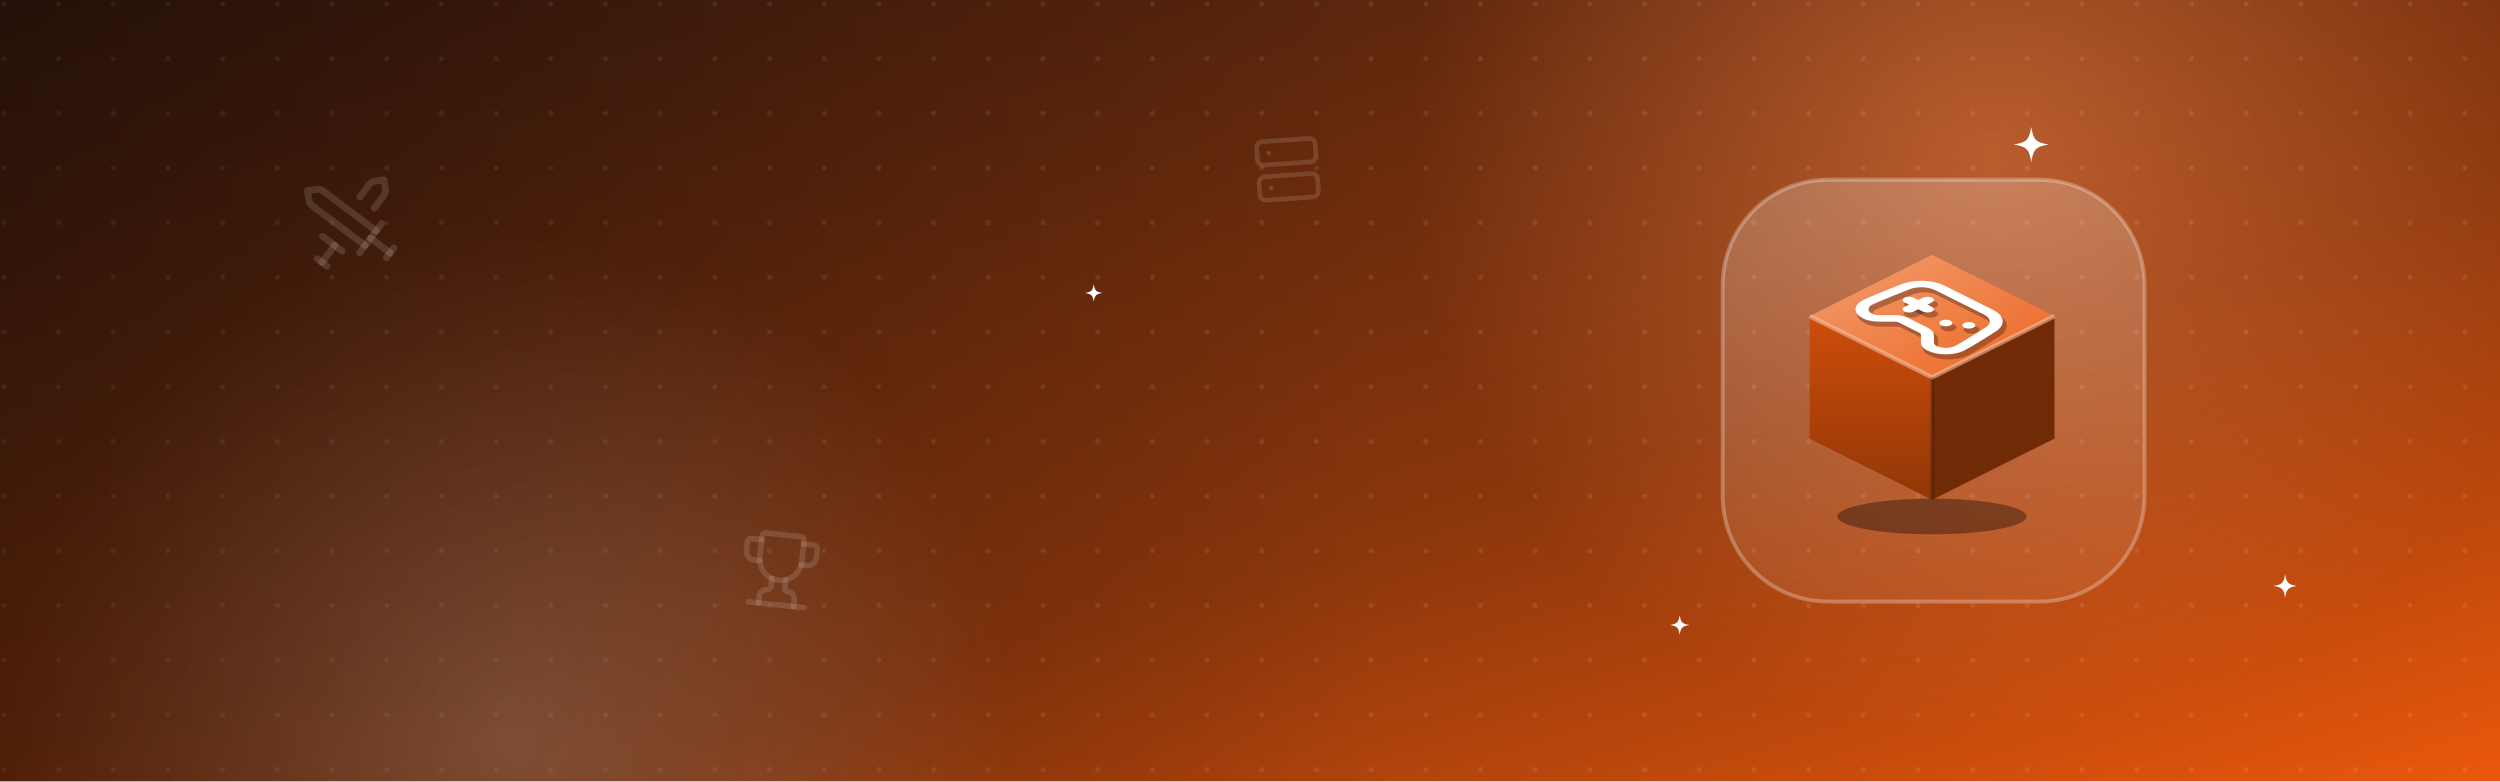
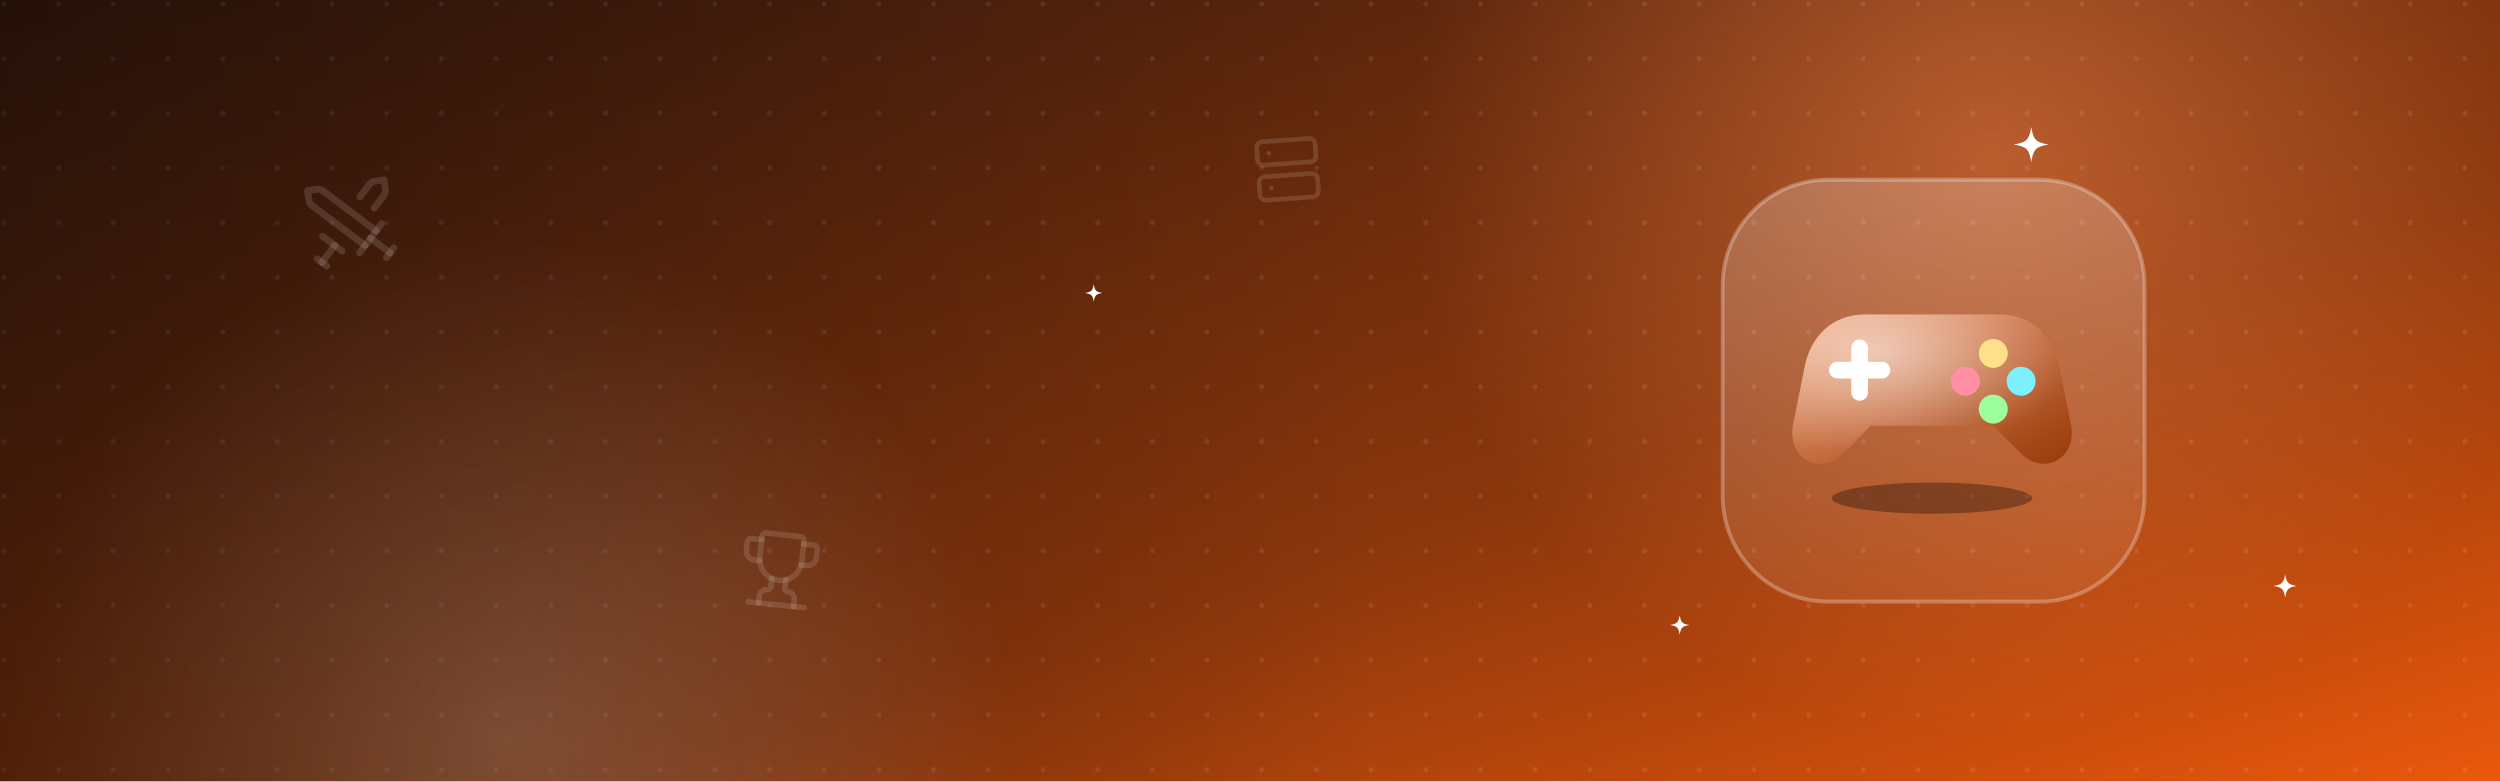
<svg xmlns="http://www.w3.org/2000/svg" viewBox="0 0 1280 400" role="img" aria-hidden="true">
  <defs>
    <linearGradient id="bg" x1="0" y1="0" x2="1" y2="1">
      <stop offset="0" stop-color="#37190d" />
      <stop offset=".62" stop-color="#8a360c" />
      <stop offset="1" stop-color="#ea580c" />
    </linearGradient>
    <radialGradient id="o1">
      <stop offset="0" stop-color="#ef8249" stop-opacity=".55" />
      <stop offset="1" stop-color="#ef8249" stop-opacity="0" />
    </radialGradient>
    <radialGradient id="o2">
      <stop offset="0" stop-color="#ffffff" stop-opacity=".22" />
      <stop offset="1" stop-color="#ffffff" stop-opacity="0" />
    </radialGradient>
    <pattern id="dots" width="28" height="28" patternUnits="userSpaceOnUse">
      <circle cx="2" cy="2" r="1.3" fill="#ffffff" fill-opacity=".09" />
    </pattern>
    <linearGradient id="glass" x1="0" y1="0" x2="0" y2="1">
      <stop offset="0" stop-color="#ffffff" stop-opacity=".22" />
      <stop offset="1" stop-color="#ffffff" stop-opacity=".06" />
    </linearGradient>
    <linearGradient id="fade" x1="0" y1="0" x2="1" y2="0">
      <stop offset="0" stop-color="#000" stop-opacity=".35" />
      <stop offset=".55" stop-color="#000" stop-opacity="0" />
    </linearGradient>
-     <linearGradient id="bbt" x1="0" y1="0" x2="1" y2="1">
-       <stop offset="0" stop-color="#f39e72" />
-       <stop offset="1" stop-color="#ec651f" />
+     <linearGradient id="bbm" x1="0" y1="0" x2="1" y2="1">
+       <stop offset="0" stop-color="#f3a379" />
+       <stop offset="1" stop-color="#983908" />
    </linearGradient>
-     <linearGradient id="bbl" x1="0" y1="0" x2="0" y2="1">
-       <stop offset="0" stop-color="#ce4d0b" />
-       <stop offset="1" stop-color="#913707" />
+     <linearGradient id="bbv" x1="0" y1="0" x2="0" y2="1">
+       <stop offset="0" stop-color="#f3a379" />
+       <stop offset="1" stop-color="#ea580c" />
    </linearGradient>
-     <linearGradient id="bbsh" x1="0" y1="0" x2="1" y2="0">
+     <linearGradient id="bbw" x1="0" y1="0" x2="0" y2="1">
+       <stop offset="0" stop-color="#ffffff" />
+       <stop offset="1" stop-color="#dfe5ee" />
+     </linearGradient>
+     <linearGradient id="bbg" x1="0" y1="0" x2="0" y2="1">
+       <stop offset="0" stop-color="#ffe08a" />
+       <stop offset="1" stop-color="#f2a62b" />
+     </linearGradient>
+     <radialGradient id="bbh" cx=".3" cy=".25" r=".7">
+       <stop offset="0" stop-color="#fff" stop-opacity=".55" />
+       <stop offset="1" stop-color="#fff" stop-opacity="0" />
+     </radialGradient>
+     <linearGradient id="bbs" x1="0" y1="0" x2="1" y2="0">
      <stop offset="0" stop-color="#fff" stop-opacity="0" />
-       <stop offset=".5" stop-color="#fff" stop-opacity=".55" />
+       <stop offset=".5" stop-color="#fff" stop-opacity=".6" />
      <stop offset="1" stop-color="#fff" stop-opacity="0" />
    </linearGradient>
-     <clipPath id="bbc">
-       <path d="M32 10 L54 21 L32 32 L10 21 Z" />
-     </clipPath>
  </defs>
  <style>.b1,.b2,.f,.s,.k{transform-box:fill-box;transform-origin:50% 50%}
@keyframes b1{to{transform:translate(-90px,40px) scale(1.15)}}@keyframes b2{to{transform:translate(70px,-30px) scale(.9)}}
@keyframes f{0%,100%{transform:translateY(0)}50%{transform:translateY(-10px)}}
@keyframes s{0%,100%{opacity:.25;transform:scale(.5) rotate(0)}50%{opacity:.95;transform:scale(1) rotate(45deg)}}
@keyframes k{0%,100%{transform:translateY(0)}50%{transform:translateY(-6px)}}
.b1{animation:b1 16s ease-in-out infinite alternate}.b2{animation:b2 19s ease-in-out infinite alternate}
.f{animation:f 9s ease-in-out infinite}.f1{animation-duration:11s;animation-delay:-3s}.f2{animation-duration:13s;animation-delay:-6s}
.s{animation:s 3.4s ease-in-out infinite}.k{animation:k 6s ease-in-out infinite}
- @media (prefers-reduced-motion:reduce){.b1,.b2,.f,.s,.k{animation:none!important}}.bbbob,.bbshadow{transform-box:fill-box;transform-origin:50% 50%}@keyframes bbb{0%,100%{transform:translateY(0)}50%{transform:translateY(-2.2px)}}@keyframes bbsd{0%,100%{transform:scaleX(1);opacity:.35}50%{transform:scaleX(.86);opacity:.22}}@keyframes bbs{0%,55%{transform:translateX(0)}100%{transform:translateX(78px)}}@keyframes bbg{0%,100%{opacity:.9}50%{opacity:1}}.bbbob{animation:bbb 4.2s ease-in-out infinite}.bbshadow{animation:bbsd 4.2s ease-in-out infinite}.bbshine{animation:bbs 5.5s ease-in-out infinite}.bbglow{animation:bbg 4.2s ease-in-out infinite}</style>
+ @media (prefers-reduced-motion:reduce){.b1,.b2,.f,.s,.k{animation:none!important}}.bbfl,.bbpu,.bbbl,.bbsp,.bbwg,.bbri,.bbsd,.bbpop{transform-box:fill-box;transform-origin:50% 50%}.bbgr{transform-box:fill-box;transform-origin:50% 100%}@keyframes bbfl{0%,100%{transform:translateY(0)}50%{transform:translateY(-2px)}}.bbfl{animation:bbfl 4.2s ease-in-out infinite}@keyframes bbsd{0%,100%{transform:scaleX(1);opacity:.32}50%{transform:scaleX(.85);opacity:.2}}.bbsd{animation:bbsd 4.2s ease-in-out infinite}@keyframes bbpu{0%,100%{opacity:.55}50%{opacity:1}}.bbpu{animation:bbpu 2.4s ease-in-out infinite}@keyframes bbbl{0%,44%,56%,100%{opacity:1}50%{opacity:.15}}.bbbl{animation:bbbl 3s steps(1,end) infinite}@keyframes bbsp{to{transform:rotate(360deg)}}.bbsp{animation:bbsp 14s linear infinite}@keyframes bbwg{0%,100%{transform:rotate(-6deg)}50%{transform:rotate(6deg)}}.bbwg{animation:bbwg 3.4s ease-in-out infinite}@keyframes bbri{0%{transform:translateY(2px);opacity:.7}100%{transform:translateY(-3.5px);opacity:1}}.bbri{animation:bbri 1.6s ease-in-out infinite alternate}@keyframes bbgr{0%,100%{transform:scaleY(.55)}50%{transform:scaleY(1)}}.bbgr{animation:bbgr 2.8s ease-in-out infinite}@keyframes bbpop{0%,100%{transform:scale(.9)}50%{transform:scale(1.08)}}.bbpop{animation:bbpop 2.6s ease-in-out infinite}@keyframes bbsh{0%,60%{transform:translateX(-30px)}100%{transform:translateX(70px)}}.bbsh{animation:bbsh 5s ease-in-out infinite}@keyframes bbdash{to{stroke-dashoffset:-40}}.bbdash{animation:bbdash 2.4s linear infinite}@keyframes bbsw{0%,100%{transform:rotate(-50deg)}50%{transform:rotate(35deg)}}</style>
  <rect width="1280" height="400" fill="url(#bg)" />
  <circle class="b1" cx="1020" cy="80" r="300" fill="url(#o1)" />
  <circle class="b2" cx="260" cy="380" r="260" fill="url(#o2)" />
  <rect width="1280" height="400" fill="url(#dots)" />
  <rect width="1280" height="400" fill="url(#fade)" />
  <g transform="translate(150 92) rotate(-8) scale(2.2)">
    <g class="f f0" fill="none" stroke="#ffffff" stroke-opacity=".13" stroke-width="1.6" stroke-linecap="round" stroke-linejoin="round">
      <path d="m13 19 6-6" />
      <path d="M14.5 17.5 3.586 6.586A2 2 0 013 5.172V3h2.172a2 2 0 011.414.586L17.5 14.5" />
      <path d="m14.828 6.172 2.586-2.586A2 2 0 0118.828 3H21v2.172a2 2 0 01-.586 1.414l-2.586 2.586" />
      <path d="m16 16 4 4" />
      <path d="m19 21 2-2" />
      <path d="m5 14 4 4" />
      <path d="m5 21-2-2" />
      <path d="M7.5 16.5 4 20" />
    </g>
  </g>
  <g transform="translate(380 268) rotate(6) scale(1.8)">
    <g class="f f1" fill="none" stroke="#ffffff" stroke-opacity=".13" stroke-width="1.6" stroke-linecap="round" stroke-linejoin="round">
      <path d="M10 14.66V17a1 1 0 0 1-1 1 2 2 0 0 0-2 2v2" />
      <path d="M14 14.66V17a1 1 0 0 0 1 1 2 2 0 0 1 2 2v2" />
      <path d="M17.916 10H19.5A2.5 2.5 0 0 0 22 7.5V5a1 1 0 0 0-1-1h-3" />
      <path d="M4 22h16" />
      <path d="M6 9a6 6 0 0 0 12 0V3a1 1 0 0 0-1-1H7a1 1 0 0 0-1 1z" />
      <path d="M6.084 10H4.5A2.5 2.5 0 0 1 2 7.5V5a1 1 0 0 1 1-1h3" />
    </g>
  </g>
  <g transform="translate(640 70) rotate(-4) scale(1.5)">
    <g class="f f2" fill="none" stroke="#ffffff" stroke-opacity=".13" stroke-width="1.6" stroke-linecap="round" stroke-linejoin="round">
      <rect width="20" height="8" x="2" y="2" rx="2" ry="2" />
      <rect width="20" height="8" x="2" y="14" rx="2" ry="2" />
      <line x1="6" x2="6.01" y1="6" y2="6" />
      <line x1="6" x2="6.01" y1="18" y2="18" />
    </g>
  </g>
  <g class="k">
    <rect x="882" y="92" width="216" height="216" rx="54" fill="url(#glass)" stroke="#ffffff" stroke-opacity=".28" stroke-width="2" />
-     <g transform="translate(898 102) scale(2.85)">
-       <g class="bbbob">
-         <ellipse cx="32" cy="57" rx="17" ry="3.2" fill="#000" opacity=".35" class="bbshadow" />
-         <path d="M10 21 L32 32 V54 L10 43 Z" fill="url(#bbl)" />
-         <path d="M54 21 L32 32 V54 L54 43 Z" fill="#702a06" />
-         <path d="M32 10 L54 21 L32 32 L10 21 Z" fill="url(#bbt)" />
-         <path d="M10 21 L32 32 L54 21" fill="none" stroke="#f8c5aa" stroke-opacity=".55" stroke-width=".8" stroke-linejoin="round" />
-         <path d="M32 32 V54" stroke="#000" stroke-opacity=".18" stroke-width=".8" />
-         <g clip-path="url(#bbc)">
-           <rect class="bbshine" x="-14" y="6" width="14" height="30" fill="url(#bbsh)" transform="skewX(-25)" />
-         </g>
-         <g transform="translate(.5 .8)">
-           <g transform="matrix(0.825 0.4125 -0.825 0.4125 32 11.100)" fill="none" stroke="#000" stroke-opacity=".28" stroke-width="2.4" stroke-linecap="round" stroke-linejoin="round">
-             <line x1="6" x2="10" y1="11" y2="11" />
-             <line x1="8" x2="8" y1="9" y2="13" />
-             <line x1="15" x2="15.01" y1="12" y2="12" />
-             <line x1="18" x2="18.01" y1="10" y2="10" />
-             <path d="M17.32 5H6.68a4 4 0 0 0-3.978 3.59c-.006.052-.01.101-.017.152C2.604 9.416 2 14.456 2 16a3 3 0 0 0 3 3c1 0 1.5-.5 2-1l1.414-1.414A2 2 0 0 1 9.828 16h4.344a2 2 0 0 1 1.414.586L17 18c.5.5 1 1 2 1a3 3 0 0 0 3-3c0-1.545-.604-6.584-.685-7.258-.007-.05-.011-.1-.017-.151A4 4 0 0 0 17.32 5z" />
-           </g>
-         </g>
-         <g class="bbglow" transform="matrix(0.825 0.4125 -0.825 0.4125 32 11.100)" fill="none" stroke="#fff" stroke-width="2" stroke-linecap="round" stroke-linejoin="round">
-           <line x1="6" x2="10" y1="11" y2="11" />
-           <line x1="8" x2="8" y1="9" y2="13" />
-           <line x1="15" x2="15.01" y1="12" y2="12" />
-           <line x1="18" x2="18.01" y1="10" y2="10" />
-           <path d="M17.32 5H6.68a4 4 0 0 0-3.978 3.59c-.006.052-.01.101-.017.152C2.604 9.416 2 14.456 2 16a3 3 0 0 0 3 3c1 0 1.5-.5 2-1l1.414-1.414A2 2 0 0 1 9.828 16h4.344a2 2 0 0 1 1.414.586L17 18c.5.5 1 1 2 1a3 3 0 0 0 3-3c0-1.545-.604-6.584-.685-7.258-.007-.05-.011-.1-.017-.151A4 4 0 0 0 17.32 5z" />
-         </g>
+     <g transform="translate(898 104) scale(2.85)">
+       <ellipse class="bbsd" cx="32" cy="53" rx="18" ry="2.8" fill="#000" opacity=".32" />
+       <g class="bbfl">
+         <path d="M20 20h24c6 0 10 4 11 10l2 10c1 6-5 9-9 5l-5-5H21l-5 5c-4 4-10 1-9-5l2-10c1-6 5-10 11-10z" fill="url(#bbm)" />
+         <path d="M20 20h24c6 0 10 4 11 10l2 10c1 6-5 9-9 5l-5-5H21l-5 5c-4 4-10 1-9-5l2-10c1-6 5-10 11-10z" fill="url(#bbh)" />
+         <path d="M19 26v8M15 30h8" stroke="#fff" stroke-width="3" stroke-linecap="round" />
+         <circle class="bbbl" cx="43" cy="27" r="2.6" fill="#ffe08a" />
+         <circle class="bbbl" style="animation-delay:1.5s" cx="48" cy="32" r="2.6" fill="#7cf0ff" />
+         <circle cx="38" cy="32" r="2.6" fill="#ff8fa3" />
+         <circle cx="43" cy="37" r="2.6" fill="#9dff9b" />
      </g>
    </g>
  </g>
  <g transform="translate(1040 74) scale(0.9)">
    <path class="s" style="animation-delay:0s" d="M0 -10 C1.2 -2.6 2.6 -1.2 10 0 C2.6 1.2 1.2 2.6 0 10 C-1.2 2.6 -2.6 1.2 -10 0 C-2.6 -1.2 -1.2 -2.6 0 -10Z" fill="#ffffff" />
  </g>
  <g transform="translate(1170 300) scale(0.6)">
    <path class="s" style="animation-delay:1.1s" d="M0 -10 C1.2 -2.6 2.6 -1.2 10 0 C2.6 1.2 1.2 2.6 0 10 C-1.2 2.6 -2.6 1.2 -10 0 C-2.6 -1.2 -1.2 -2.6 0 -10Z" fill="#ffffff" />
  </g>
  <g transform="translate(860 320) scale(0.5)">
    <path class="s" style="animation-delay:2.2s" d="M0 -10 C1.2 -2.6 2.6 -1.2 10 0 C2.6 1.2 1.2 2.6 0 10 C-1.2 2.6 -2.6 1.2 -10 0 C-2.6 -1.2 -1.2 -2.6 0 -10Z" fill="#ffffff" />
  </g>
  <g transform="translate(560 150) scale(0.45)">
    <path class="s" style="animation-delay:0.6s" d="M0 -10 C1.2 -2.6 2.6 -1.2 10 0 C2.6 1.2 1.2 2.6 0 10 C-1.2 2.6 -2.6 1.2 -10 0 C-2.6 -1.2 -1.2 -2.6 0 -10Z" fill="#ffffff" />
  </g>
</svg>
